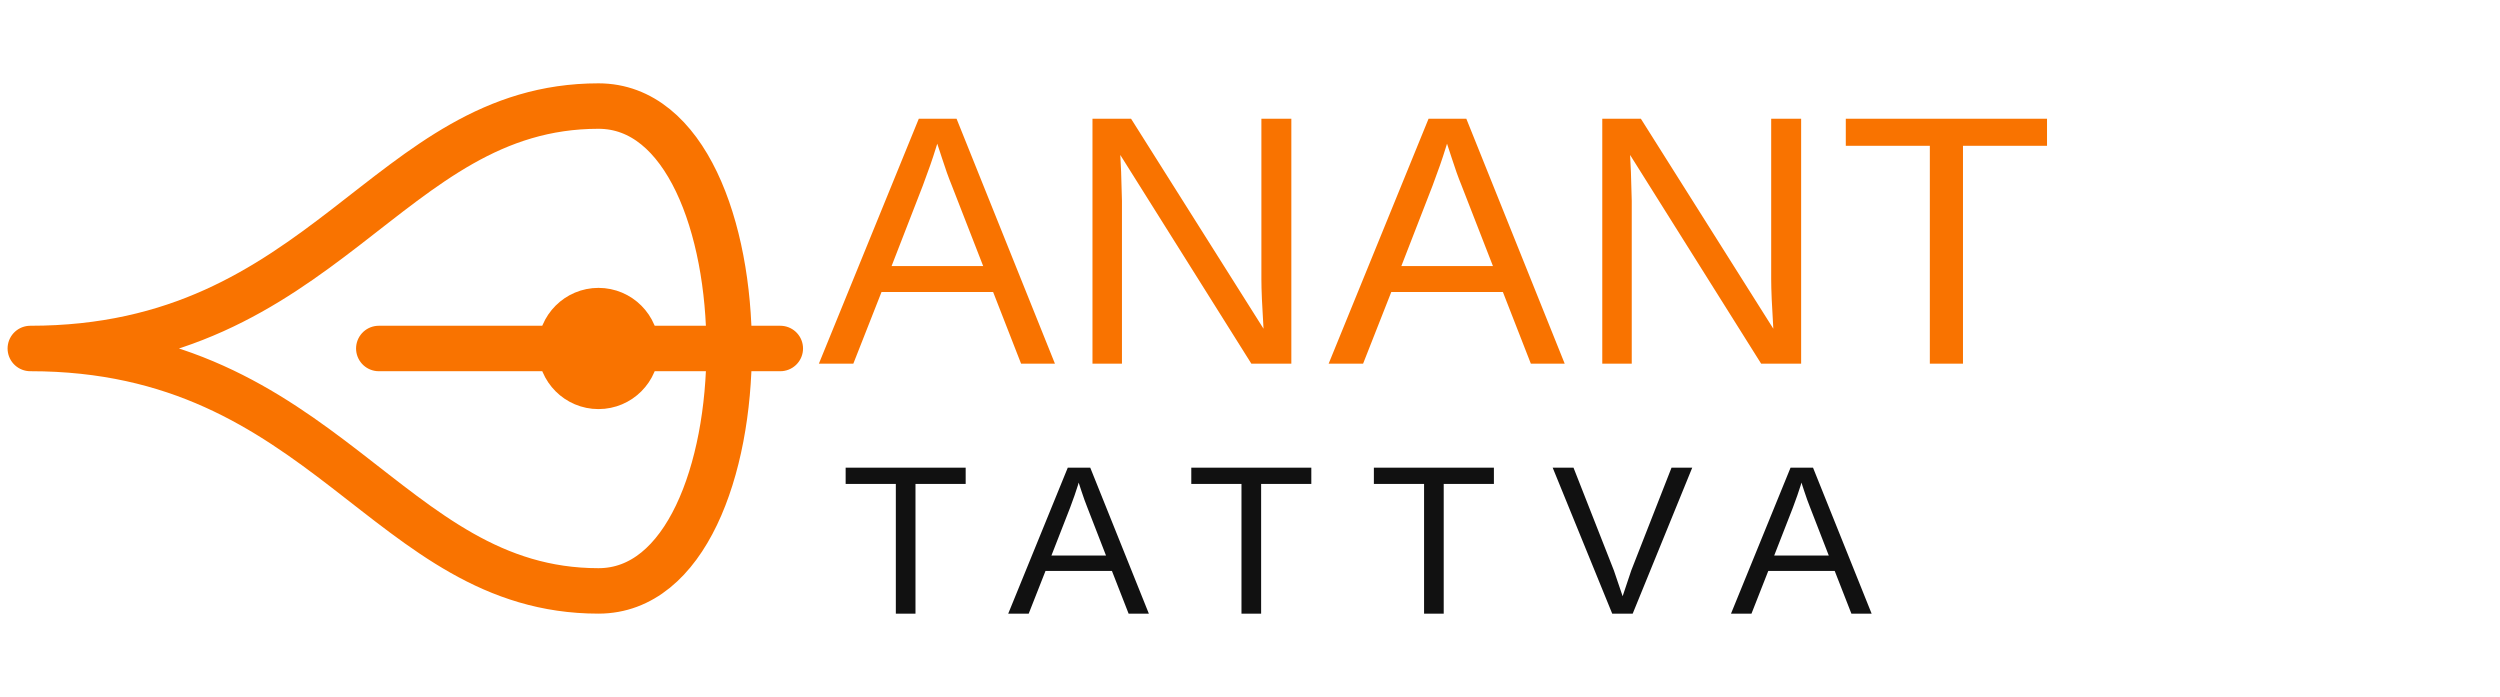
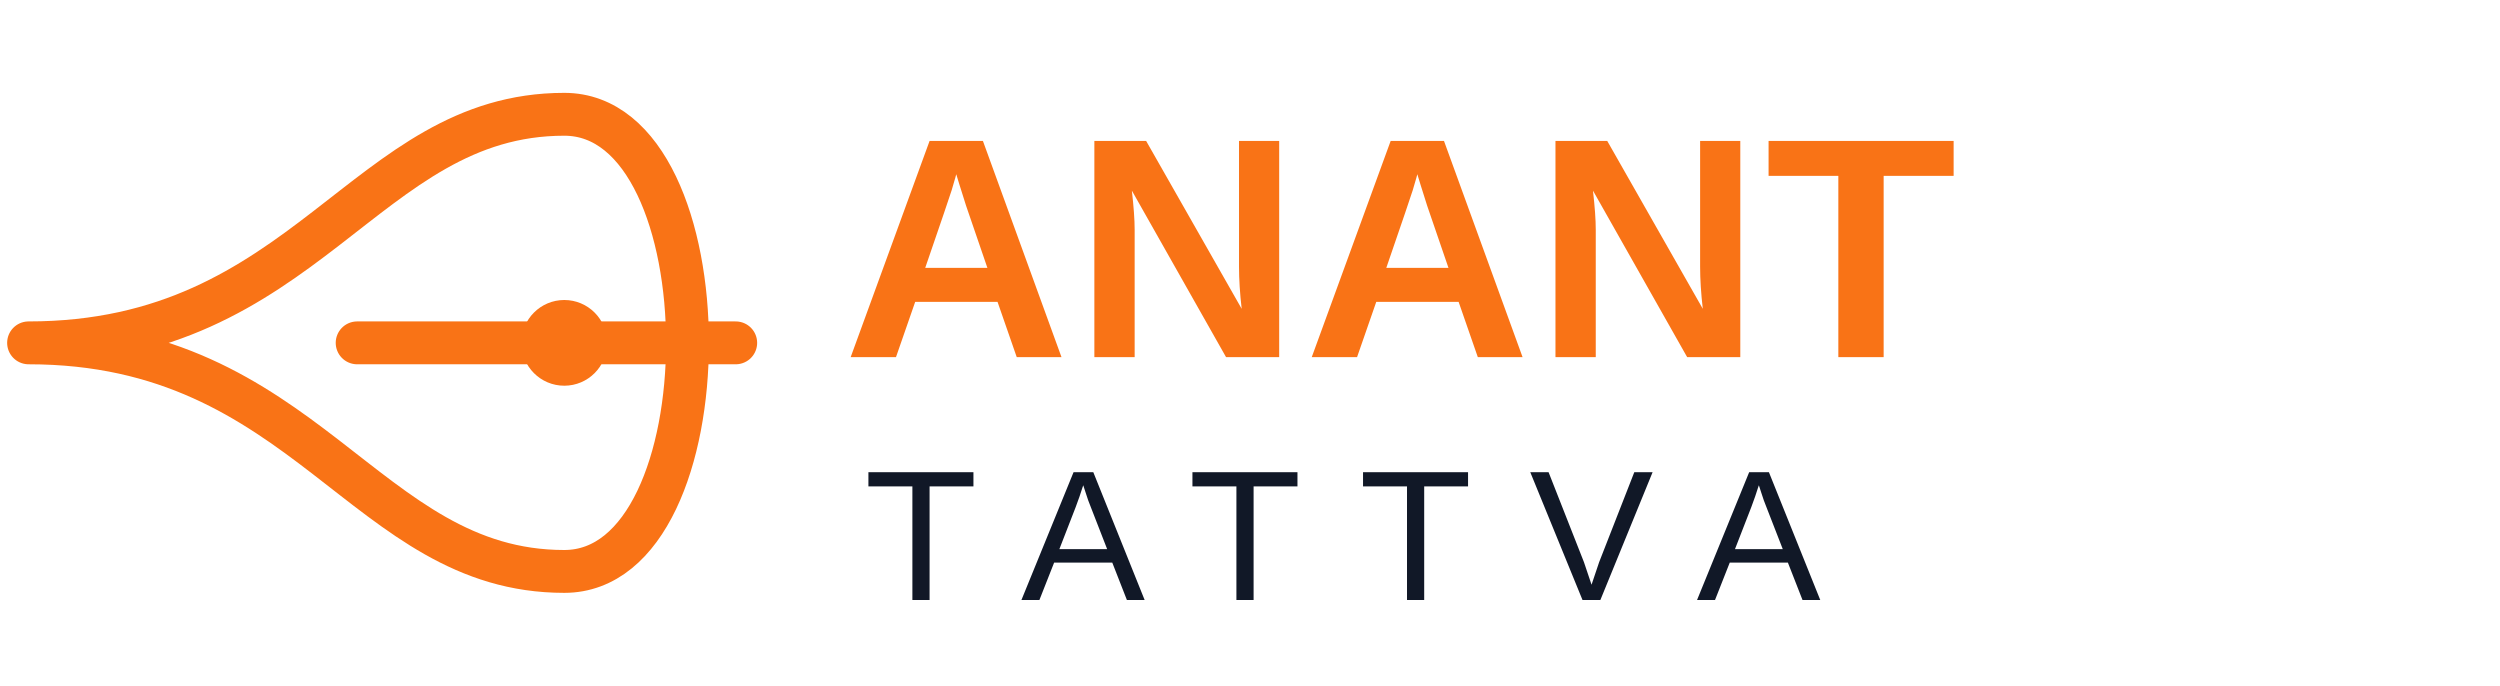
- <svg xmlns="http://www.w3.org/2000/svg" viewBox="0 0 330 92" role="img" aria-labelledby="title">
-   <g fill="none" stroke="#f97300" stroke-width="6" stroke-linecap="round" stroke-linejoin="round">
-     <path d="M4 46c39 0 47-32 75-32 23 0 23 64 0 64-28 0-36-32-75-32z" />
-     <path d="M50 46h53" />
-     <circle cx="79" cy="46" r="5" fill="#f97300" />
+ <svg xmlns="http://www.w3.org/2000/svg" viewBox="0 0 350 96" role="img" aria-label="Anant Tattva">
+   <g fill="none" stroke="#f97316" stroke-width="6" stroke-linecap="round" stroke-linejoin="round">
+     <path d="M4 48 C 43 48, 51 16, 79 16 C 102 16, 102 80, 79 80 C 51 80, 43 48, 4 48 Z" />
+     <path d="M50 48 H 103" />
+     <circle cx="79" cy="48" r="6" fill="#f97316" stroke="none" />
  </g>
-   <text x="108" y="48" fill="#f97300" font-family="Arial, sans-serif" font-size="47" font-weight="400" letter-spacing="1">ANANT</text>
-   <text x="111" y="81" fill="#111111" font-family="Arial, sans-serif" font-size="28" font-weight="500" letter-spacing="7">TATTVA</text>
+   <text x="118" y="50" fill="#f97316" font-family="Arial, Helvetica, 'Segoe UI', Roboto, sans-serif" font-size="44" font-weight="700" letter-spacing="0.5">ANANT</text>
+   <text x="121" y="84" fill="#111827" font-family="Arial, Helvetica, 'Segoe UI', Roboto, sans-serif" font-size="26" font-weight="500" letter-spacing="8">TATTVA</text>
</svg>
